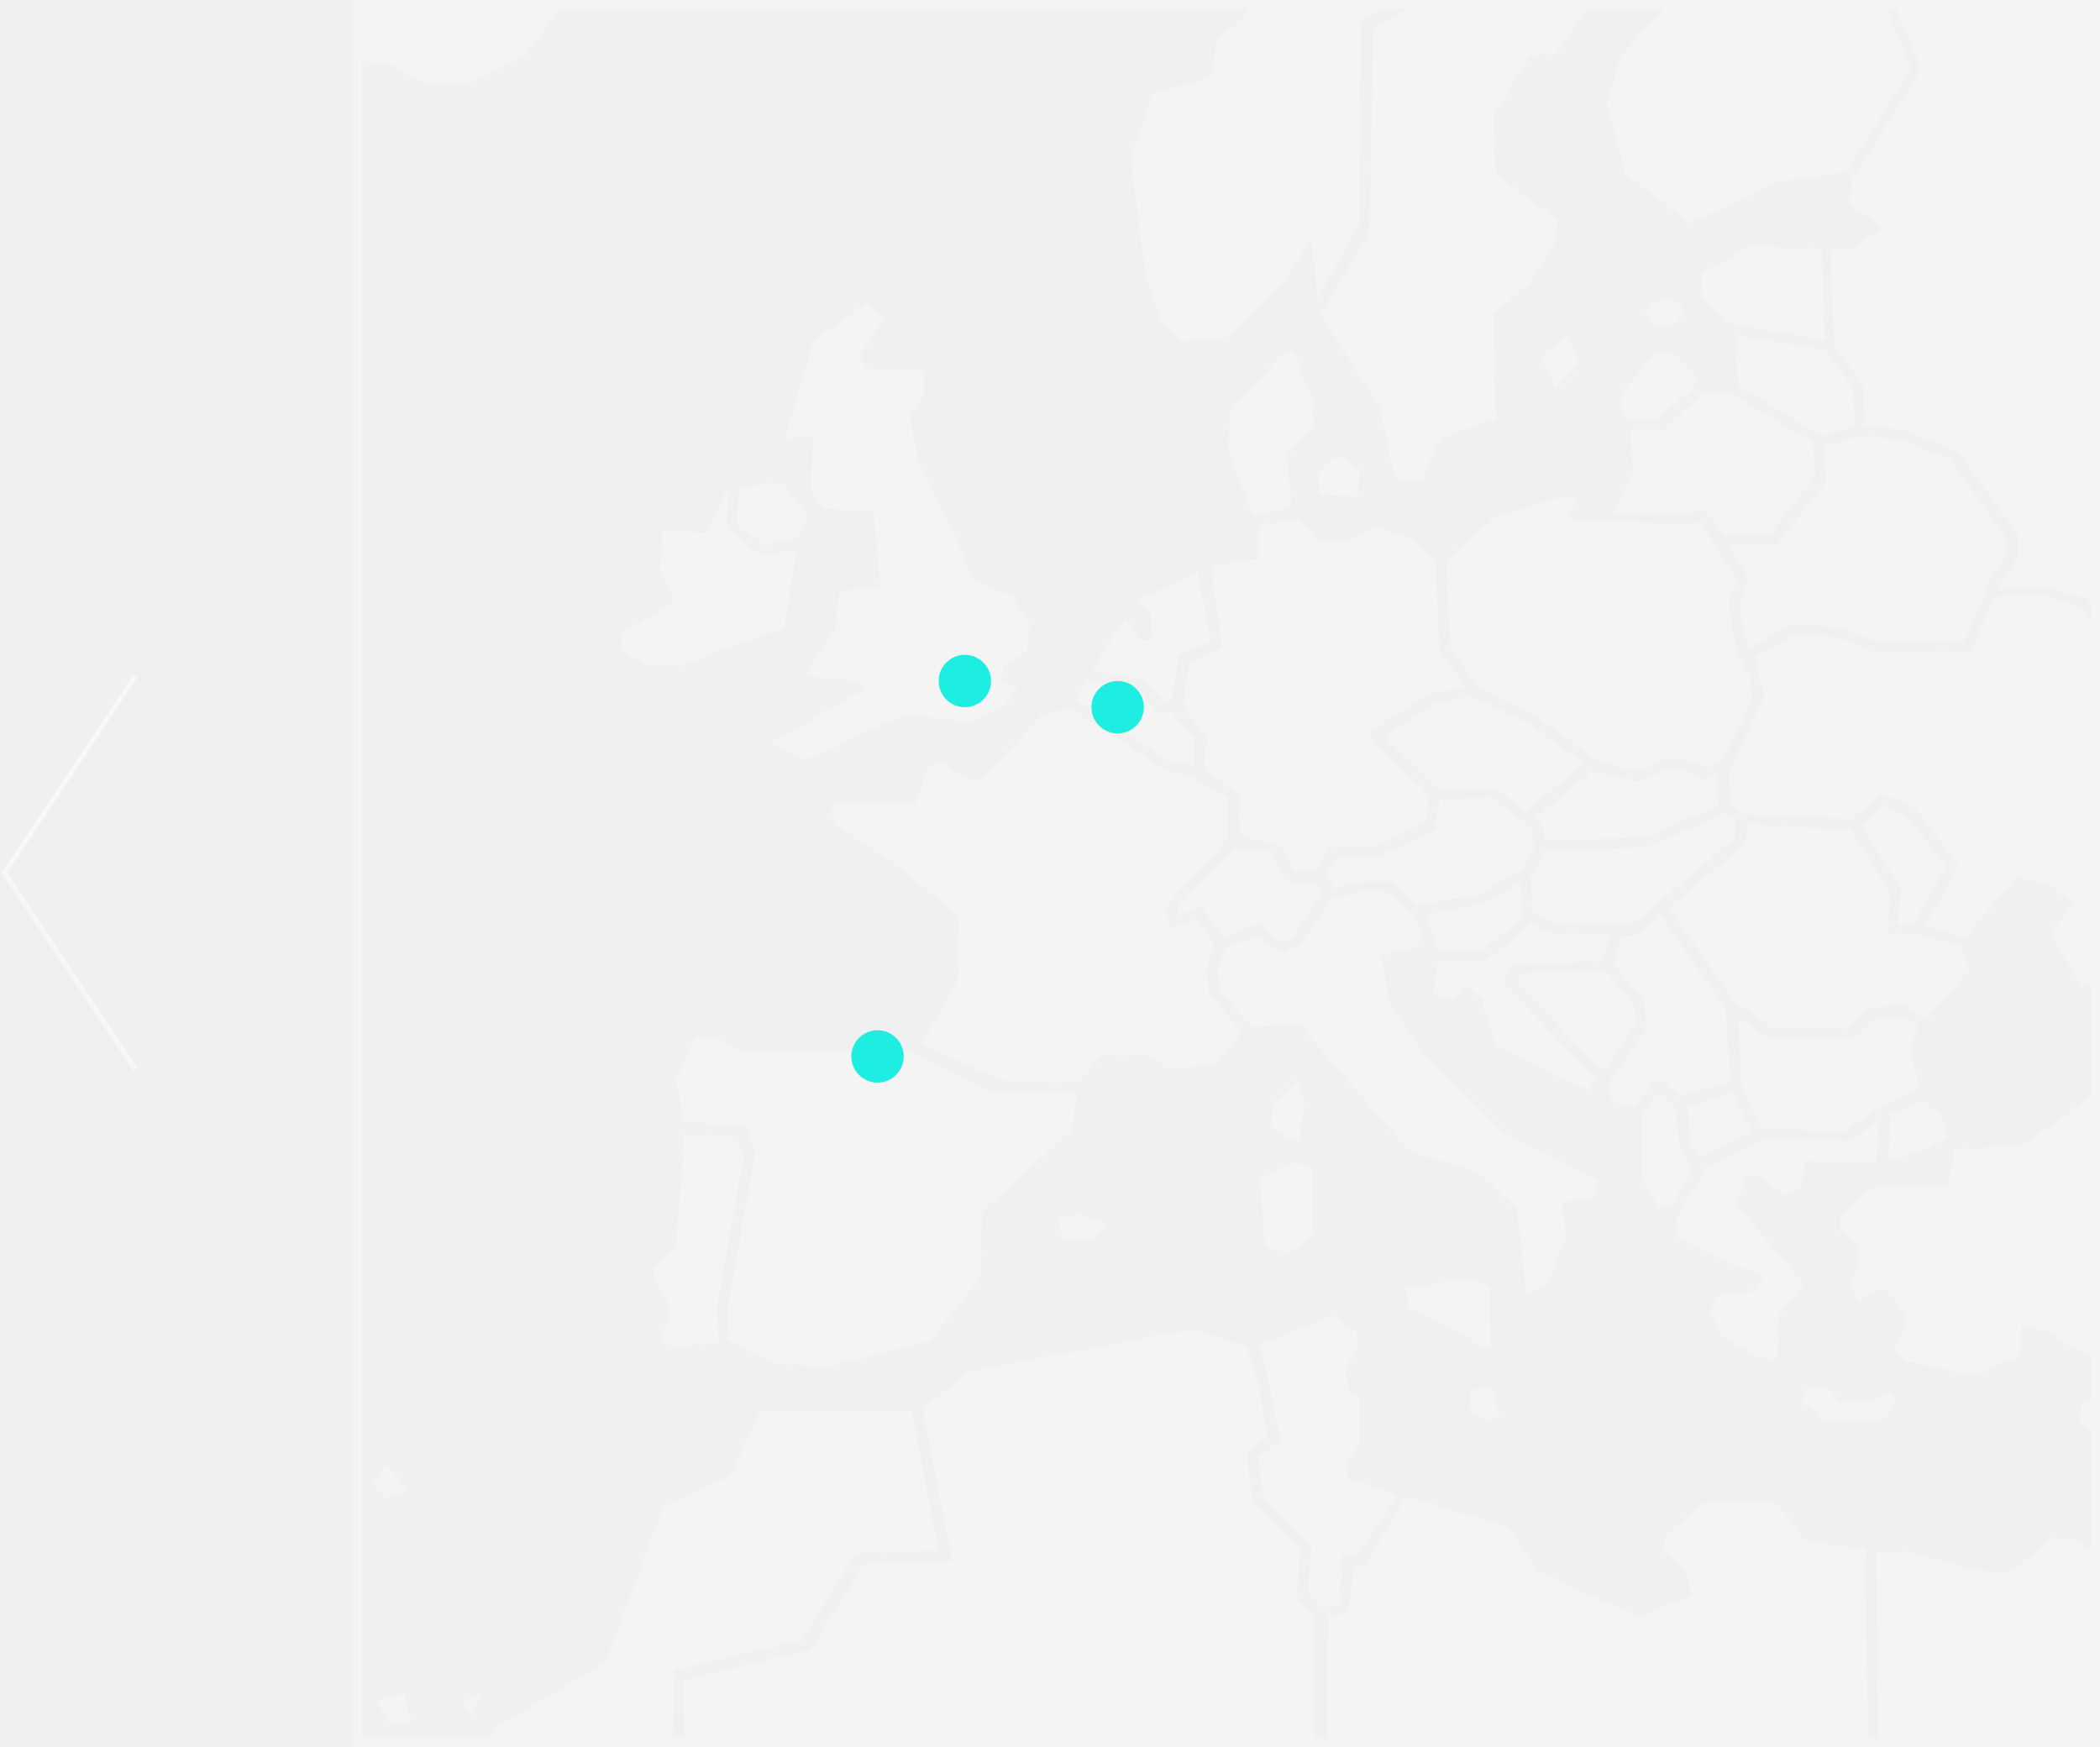
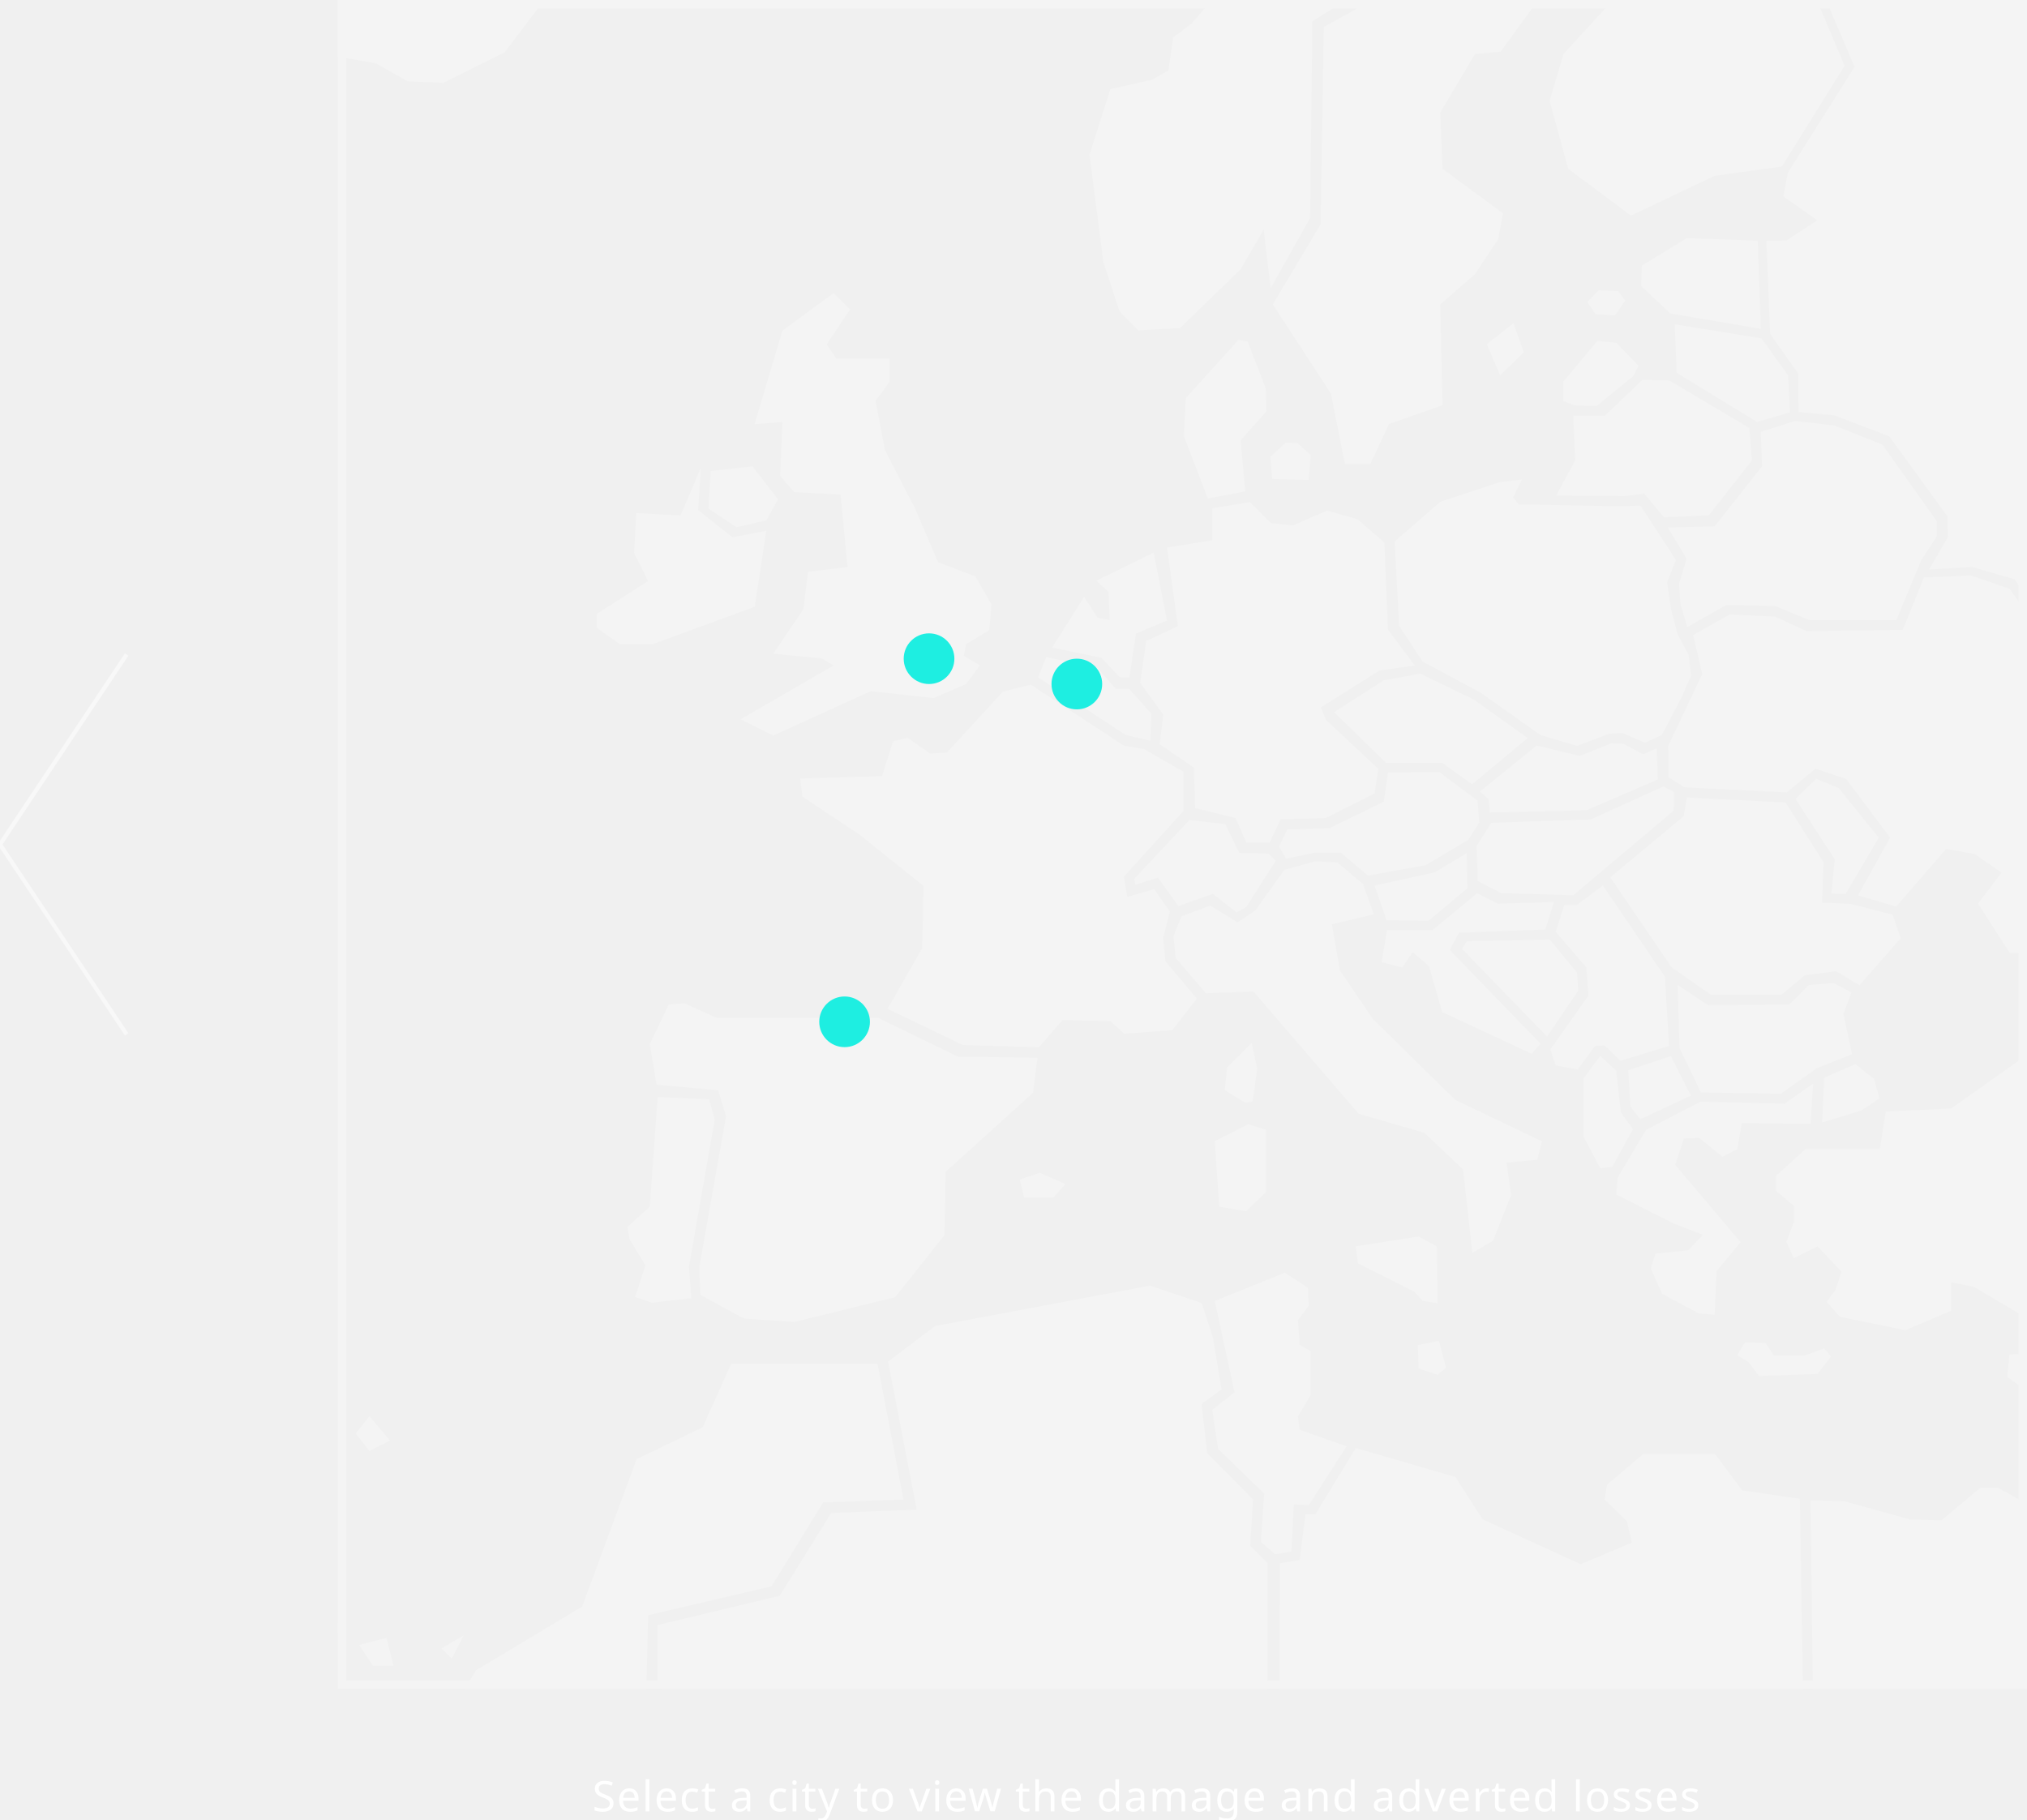
- <svg xmlns="http://www.w3.org/2000/svg" xmlns:xlink="http://www.w3.org/1999/xlink" width="481px" height="400px" viewBox="0 0 481 400" version="1.1">
+ <svg xmlns="http://www.w3.org/2000/svg" xmlns:xlink="http://www.w3.org/1999/xlink" width="480px" height="431px" viewBox="0 0 480 431" version="1.1">
  <defs>
    <rect id="path-1" x="0" y="0" width="400" height="400" />
    <mask id="mask-2" maskContentUnits="userSpaceOnUse" maskUnits="objectBoundingBox" x="0" y="0" width="400" height="400" fill="white">
      <use xlink:href="#path-1" />
    </mask>
  </defs>
  <g id="_Exports" stroke="none" stroke-width="1" fill="none" fill-rule="evenodd">
    <g id="map-selection">
-       <g id="map" transform="translate(81, 0)">
+       <g id="map" transform="translate(80, 0)">
        <g id="map-base" opacity="0.25">
-           <path d="M76.842,400 L75.724,399.145 L75.634,384.888 L104.642,377.925 L116.822,358.326 L137.071,357.516 L130.291,322.49 L141.391,314.057 L192.328,304.482 L204.567,308.594 L207.237,316.758 L209.277,329.093 L204.537,332.515 L205.887,344.16 L216.747,355.115 L216.057,366.07 L220.137,370.182 L220.137,400 L76.842,400 Z M30.02,400 L32.706,395.573 L57.845,380.506 L70.744,345.571 L86.373,338.037 L93.153,322.971 L127.801,322.971 L133.951,355.145 L114.932,355.835 L102.692,375.704 L73.474,382.547 L73.074,400 L30.02,400 Z M346.941,400 L346.221,354.965 L332.571,352.984 L326.122,344.34 L309.142,344.34 L300.563,351.603 L299.963,355.145 L305.243,360.247 L306.413,365.35 L294.323,370.452 L271.104,359.827 L264.655,349.803 L241.046,342.93 L231.476,358.657 L229.136,358.657 L227.756,369.461 L223.077,370.242 L222.968,400 L346.941,400 Z M400,356.153 L393.198,352.384 L388.909,352.384 L379.729,360.067 L372.319,359.857 L356.72,355.535 L348.711,355.325 L349.292,400 L400,400 L400,356.153 Z M3.0281333e-14,386.784 L0.937,384.648 L2.28705943e-14,384.33 L2.84217094e-14,386.784 Z M2.85327317e-14,13.426 L9.007,15.003 L16.537,19.265 L24.996,19.625 L39.515,12.392 L48.892,1.44328993e-15 L2.84217094e-14,0 L2.84217094e-14,13.426 Z M352.408,-1.77635684e-15 L359.15,15.843 L343.371,40.874 L342.291,46.517 L350.3,52.16 L343.071,56.932 L338.271,57.022 L339.171,79.082 L345.801,88.476 L345.891,97.6 L354.38,98.38 L367.37,103.332 L381.109,122.241 L381.259,127.223 L376.789,134.877 L387.049,134.306 L397.038,137.188 L400,141.382 L400,0 L352.408,0 Z M400,250.854 L398.568,250.818 L382.039,262.524 L366.56,263.244 L365.15,272.098 L347.571,272.098 L340.551,278.491 L340.551,282.032 L344.781,285.574 L344.781,289.476 L343.011,294.098 L344.781,297.999 L350.42,295.178 L356.06,301.211 L354.65,305.473 L352.55,308.324 L355.7,311.866 L371.179,315.047 L382.069,310.425 L382.069,303.702 L387.349,304.752 L400,312.191 L400,250.854 Z M400,328.995 L399.348,328.973 L395.298,326.122 L395.838,320.81 L400,320.538 L400,328.995 Z M224.031,4.05231404e-15 L223.647,1.677 L212.637,1.107 L211.694,-1.37112544e-14 L206.963,0 L202.198,5.549 L197.788,8.88 L196.678,16.654 L192.838,18.875 L182.939,21.096 L177.989,36.643 L181.289,62.154 L185.128,73.799 L189.538,78.241 L199.438,77.701 L213.747,63.835 L219.237,54.411 L220.887,68.277 L230.246,51.649 L230.786,5.038 L238.406,0.236 L238.427,1.15185639e-15 L224.031,0 Z M284.242,-5.77315973e-15 L275.364,12.242 L269.304,12.782 L261.055,26.648 L261.595,39.974 L275.904,50.509 L274.794,56.602 L269.304,64.915 L261.055,72.118 L261.595,95.979 L248.935,100.421 L244.526,109.845 L238.466,109.845 L235.166,93.218 L221.397,72.088 L232.706,53.15 L233.486,6.359 L241.286,2.067 L241.432,-7.77156117e-16 L284.242,0 Z M301.927,-1.55431223e-14 L290.243,12.782 L286.944,23.887 L291.353,39.974 L306.203,51.079 L326.002,41.655 L341.961,39.434 L356.81,15.573 L350.236,-8.8817842e-16 L301.927,0 Z M400,225.697 L395.898,225.697 L388.399,213.992 L393.948,206.669 L387.649,202.287 L380.869,201.056 L369.02,214.712 L359.96,212.071 L367.58,198.385 L357.17,184.489 L349.91,182.058 L343.131,187.67 L318.892,186.47 L315.112,184.069 L315.052,176.595 L323.092,159.638 L320.932,150.393 L329.631,145.501 L340.371,146.042 L347.781,149.463 L370.58,149.163 L375.589,136.767 L386.719,136.287 L395.898,139.439 L400,145.228 L400,225.697 Z M336.231,56.992 L319.432,56.391 L308.782,62.904 L308.632,67.736 L315.532,74.249 L336.981,77.881 L336.231,56.992 Z M207.657,308.114 L224.247,301.421 L229.706,304.963 L229.916,309.284 L227.366,312.616 L227.756,318.529 L230.306,319.909 L230.306,330.534 L227.366,335.456 L227.756,338.608 L238.886,342.539 L229.916,356.496 L226.406,356.286 L225.806,367.511 L221.907,368.111 L218.577,365.169 L219.357,353.764 L208.437,343.14 L207.057,333.895 L212.337,329.754 L207.657,308.114 Z M7.477,335.396 L4.237,339.508 L7.477,343.62 L12.367,341.159 L7.477,335.396 Z M29.796,387.349 L24.546,390.381 L26.976,392.842 L29.796,387.349 Z M11.557,387.92 L5.047,389.57 L8.287,394.493 L13.177,394.493 L11.557,387.92 Z M121.291,73.259 L115.802,81.573 L117.992,84.904 L130.651,84.904 L130.651,90.457 L127.351,94.899 L129.541,106.544 L136.681,120.41 L142.17,133.166 L150.96,136.497 L154.8,143.16 L154.26,149.253 L148.77,152.584 L148.23,155.346 L152.07,157.567 L148.77,162.009 L141.061,165.34 L126.211,163.689 L103.082,174.224 L95.373,170.352 L117.392,157.597 L114.632,155.946 L103.082,154.835 L110.222,144.301 L111.332,135.417 L120.692,134.306 L119.042,117.109 L108.032,116.568 L104.732,112.697 L105.272,99.941 L98.673,100.481 L105.272,78.301 L117.392,69.417 L121.291,73.259 Z M98.193,110.446 L88.293,111.556 L87.753,120.44 L94.353,124.882 L101.492,123.231 L104.252,118.249 L98.193,110.446 Z M101.462,125.692 L98.733,143.7 L74.524,152.584 L66.814,152.584 L61.324,148.713 L61.324,145.381 L73.444,137.608 L70.144,130.945 L70.684,121.521 L81.153,122.061 L85.953,110.776 L85.323,120.8 L93.453,127.253 L101.462,125.692 Z M337.131,80.132 L316.582,76.801 L317.032,88.296 L336.081,99.941 L343.881,97.66 L343.431,88.896 L337.131,80.132 Z M303.203,68.937 L298.553,68.787 L295.853,71.518 L297.803,74.399 L302.453,74.7 L304.853,71.218 L303.203,68.937 Z M302.753,81.183 L298.253,80.732 L290.153,90.427 L290.153,94.959 L292.853,96.009 L298.103,96.159 L306.803,89.046 L308.003,86.615 L302.753,81.183 Z M315.352,90.127 L308.902,89.976 L300.053,98.44 L292.553,98.44 L293.003,109.035 L288.503,117.349 L304.703,117.499 L309.352,116.898 L314.002,122.511 L324.652,122.061 L334.851,109.065 L334.251,101.352 L315.352,90.127 Z M314.902,124.912 L319.402,132.325 L317.602,138.238 L317.902,142.92 L319.552,148.533 L328.852,143.25 L340.401,143.55 L348.501,146.882 L369.05,146.882 L375.049,132.505 L378.649,127.073 L378.649,123.441 L365.75,105.283 L354.35,100.751 L345.051,99.701 L336.951,102.282 L337.251,110.446 L326.002,124.672 L314.902,124.912 Z M317.302,150.333 L319.852,155.016 L320.452,159.998 L318.352,164.83 L313.552,174.074 L309.502,175.905 L304.253,173.624 L301.103,173.774 L293.453,176.655 L284.754,174.074 L270.654,164.08 L256.855,156.666 L251.305,148.202 L250.255,128.244 L261.055,118.849 L275.154,114.167 L280.404,113.567 L278.304,117.799 L279.654,119.45 L303.383,119.9 L308.482,119.75 L316.882,132.626 L314.782,137.908 L315.682,144.121 L317.302,150.333 Z M128.011,241.094 L89.793,241.094 L82.083,237.612 L78.364,237.883 L73.864,247.247 L75.454,256.881 L90.063,258.232 L91.923,264.384 L85.563,300.25 L85.833,306.673 L96.183,312.286 L108.122,313.096 L132.001,307.214 L143.67,292.507 L143.94,277.53 L164.639,258.802 L165.689,250.518 L146.85,250.248 L128.011,241.094 Z M75.724,259.822 L73.864,285.784 L68.554,290.586 L69.094,293.527 L72.814,299.68 L70.414,307.184 L74.404,308.534 L83.703,307.454 L83.163,299.95 L89.253,265.165 L87.933,260.363 L75.724,259.822 Z M166.229,277.74 L161.46,279.361 L162.51,283.653 L169.409,283.653 L172.319,280.442 L166.229,277.74 Z M215.607,266.245 L207.657,270.267 L208.707,285.784 L215.067,286.864 L219.837,282.302 L219.837,267.596 L215.607,266.245 Z M216.417,246.977 L210.567,252.859 L210.027,258.202 L214.797,261.143 L216.657,260.873 L217.707,253.099 L216.417,246.977 Z M164.129,162.159 L157.5,163.779 L144.24,178.216 L140.251,178.486 L134.941,174.734 L131.491,175.545 L128.851,183.828 L109.472,184.369 L110.012,188.661 L123.271,197.485 L138.661,209.79 L138.391,224.497 L130.171,238.933 L147.96,247.487 L166.019,248.027 L171.599,241.604 L182.999,241.874 L186.178,244.816 L197.578,244.005 L203.428,236.502 L195.988,227.678 L195.448,222.065 L197.038,215.913 L193.318,210.57 L186.958,212.431 L186.148,207.629 L200.218,192.112 L200.218,182.748 L190.918,177.406 L186.148,176.595 L164.129,162.159 Z M193.198,130.855 L179.609,137.548 L182.489,140.159 L182.789,146.852 L179.909,146.282 L176.729,141.329 L169.139,153.365 L180.809,155.796 L185.158,160.388 L187.468,160.448 L188.998,150.063 L196.348,146.972 L193.198,130.855 Z M167.759,155.616 L165.839,160.418 L186.478,174.044 L192.418,175.455 L192.628,169.002 L187.438,163.179 L184.258,163.179 L179.909,158.227 L167.759,155.616 Z M196.348,129.684 L207.057,127.943 L207.057,120.38 L216.027,118.909 L220.947,123.862 L226.136,124.432 L234.236,120.92 L241.466,122.961 L247.825,128.484 L248.695,149.163 L255.055,157.627 L246.685,158.797 L232.796,167.531 L233.966,170.442 L246.385,182.088 L245.516,187.91 L233.966,193.733 L223.257,194.033 L220.647,199.555 L215.157,199.555 L212.547,193.733 L203.008,191.392 L202.708,181.787 L194.608,176.265 L195.478,169.272 L189.988,161.709 L191.428,151.804 L198.928,148.293 L196.348,129.684 Z M213.237,80.522 L200.788,94.298 L200.338,103.272 L206.007,118.069 L214.887,116.388 L213.777,104.293 L219.897,97.45 L219.777,92.077 L215.457,80.882 L213.237,80.522 Z M227.246,104.953 L224.457,104.833 L220.797,108.195 L221.247,113.447 L229.916,113.687 L230.366,107.744 L227.246,104.953 Z M278.394,76.53 L272.064,81.543 L275.244,88.896 L280.854,83.434 L278.394,76.53 Z M201.658,194.213 L188.578,208.139 L188.848,209.55 L194.218,207.869 L199.048,214.592 L207.207,211.711 L212.847,216.093 L215.157,214.772 L222.117,203.847 L220.347,202.167 L213.477,201.987 L210.147,195.173 L201.658,194.213 Z M248.215,180.677 L257.125,180.677 L261.505,180.677 L268.614,185.749 L281.784,174.794 L269.004,165.67 L256.345,159.548 L247.675,161.108 L235.916,168.672 L248.215,180.677 Z M270.444,187.46 L272.514,189.291 L272.784,192.412 L295.673,191.902 L312.592,184.609 L312.322,177.195 L309.082,178.636 L304.433,176.145 L301.583,176.025 L294.083,179.026 L283.884,176.565 L270.444,187.46 Z M224.817,196.434 L222.867,200.486 L224.547,203.367 L231.536,201.926 L237.476,201.926 L243.926,207.389 L257.635,204.898 L267.714,198.895 L270.294,194.843 L269.904,189.621 L260.845,182.838 L248.695,182.958 L247.675,189.861 L234.896,196.104 L224.817,196.434 Z M273.144,194.873 L269.664,200.336 L269.934,208.68 L275.484,211.531 L292.553,212.041 L316.342,191.992 L316.462,187.55 L313.882,186.259 L296.693,194.063 L273.144,194.873 Z M267.324,202.047 L259.705,206.609 L245.486,209.73 L248.335,217.954 L258.295,218.074 L267.474,210.39 L267.324,202.047 Z M269.784,211.561 L259.195,220.295 L248.455,220.295 L247.165,227.858 L252.085,229.149 L254.545,225.487 L258.415,228.879 L261.505,239.683 L282.714,249.588 L284.814,247.187 L263.305,224.977 L265.495,220.925 L285.924,220.145 L287.993,213.632 L274.674,214.022 L269.784,211.561 Z M267.324,222.906 L266.215,224.737 L286.344,245.506 L293.723,234.641 L293.453,230.349 L287.004,222.516 L267.324,222.906 Z M199.738,217.023 L197.878,221.735 L198.388,226.868 L205.557,235.241 L216.837,234.851 L241.736,263.784 L257.275,268.286 L266.455,276.96 L268.644,296.739 L273.564,293.858 L277.824,283.083 L276.774,275.339 L284.064,274.679 L285.114,270.297 L264.565,260.453 L245.066,241.274 L237.296,229.809 L235.406,218.914 L245.336,216.543 L242.786,209.37 L236.696,204.238 L231.446,203.997 L224.127,206.008 L217.227,215.673 L213.057,218.434 L206.607,214.472 L199.738,217.023 Z M260.245,295.178 L255.895,292.837 L241.046,295.178 L241.556,299.2 L254.905,305.923 L256.915,308.114 L260.425,308.624 L260.245,295.178 Z M260.755,317.538 L255.745,318.559 L255.925,324.111 L260.425,325.612 L262.435,323.931 L260.755,317.538 Z M345.171,189.201 L354.47,203.517 L353.69,211.621 L357.02,211.771 L364.91,198.415 L355.43,186.65 L350.06,184.429 L345.171,189.201 Z M319.462,188.871 L318.682,193.313 L301.313,207.779 L315.832,229.089 L325.132,235.602 L341.871,235.602 L347.391,230.979 L354.8,230.019 L360.32,233.351 L370.1,222.216 L368.21,216.633 L358.28,214.082 L351.5,213.752 L351.83,204.208 L342.831,190.041 L319.462,188.871 Z M299.573,209.7 L293.423,214.322 L290.423,214.322 L288.383,220.685 L295.643,229.119 L296.123,235.812 L287.124,248.537 L288.383,252.349 L293.603,253.309 L297.713,247.727 L299.933,247.577 L303.713,251.239 L315.232,247.727 L314.272,231.34 L299.573,209.7 Z M317.242,233.26 L317.722,248.207 L322.762,258.712 L341.691,259.042 L350.21,253.009 L358.58,249.678 L356.54,240.134 L358.43,235.031 L354.17,232.81 L348.321,233.291 L343.731,237.913 L324.472,238.063 L317.242,233.26 Z M294.983,255.38 L294.983,269.217 L298.943,276.69 L301.793,276.36 L306.683,267.446 L303.833,263.454 L302.723,253.58 L298.943,250.068 L294.983,255.38 Z M315.682,250.128 L305.573,253.46 L306.053,262.043 L308.422,265.075 L320.422,259.492 L315.682,250.128 Z M303.053,278.911 L302.723,282.903 L316.612,289.896 L323.242,292.447 L319.762,296.109 L312.022,296.889 L310.912,300.401 L313.582,306.433 L322.252,311.055 L326.032,311.385 L326.512,301.031 L332.181,294.188 L316.702,275.88 L318.742,269.667 L322.372,269.517 L327.892,273.959 L331.371,272.218 L332.481,266.005 L348.741,266.155 L349.371,256.611 L342.591,261.383 L322.702,260.903 L309.772,267.596 L303.053,278.911 Z M351.98,255.2 L351.5,265.855 L360.8,263.004 L365.06,260.153 L363.8,255.53 L359.39,252.019 L351.98,255.2 Z M333.201,317.898 L338.091,318.048 L340.131,321.08 L347.241,321.08 L351.98,319.339 L353.57,321.26 L350.42,325.402 L336.531,325.882 L334.011,322.55 L331.341,320.96 L333.201,317.898 Z" id="map" fill="#FFFFFF" />
+           <path d="M76.842,400 L75.724,399.145 L75.634,384.888 L104.642,377.925 L116.822,358.326 L137.071,357.516 L130.291,322.49 L141.391,314.057 L192.328,304.482 L204.567,308.594 L207.237,316.758 L209.277,329.093 L204.537,332.515 L205.887,344.16 L216.747,355.115 L216.057,366.07 L220.137,370.182 L220.137,400 L76.842,400 Z M30.02,400 L32.706,395.573 L57.845,380.506 L70.744,345.571 L86.373,338.037 L93.153,322.971 L127.801,322.971 L133.951,355.145 L114.932,355.835 L102.692,375.704 L73.474,382.547 L73.074,400 L30.02,400 Z M346.941,400 L346.221,354.965 L332.571,352.984 L326.122,344.34 L309.142,344.34 L300.563,351.603 L299.963,355.145 L305.243,360.247 L306.413,365.35 L294.323,370.452 L271.104,359.827 L264.655,349.803 L241.046,342.93 L231.476,358.657 L229.136,358.657 L227.756,369.461 L223.077,370.242 L222.968,400 L346.941,400 Z M400,356.153 L393.198,352.384 L388.909,352.384 L379.729,360.067 L372.319,359.857 L356.72,355.535 L348.711,355.325 L349.292,400 L400,400 L400,356.153 Z M3.0281333e-14,386.784 L0.937,384.648 L2.28705943e-14,384.33 L2.84217094e-14,386.784 Z M2.85327317e-14,13.426 L9.007,15.003 L16.537,19.265 L24.996,19.625 L39.515,12.392 L48.892,2.60902411e-14 L2.84217094e-14,2.84217094e-14 L2.84217094e-14,13.426 Z M352.408,1.55431223e-14 L359.15,15.843 L343.371,40.874 L342.291,46.517 L350.3,52.16 L343.071,56.932 L338.271,57.022 L339.171,79.082 L345.801,88.476 L345.891,97.6 L354.38,98.38 L367.37,103.332 L381.109,122.241 L381.259,127.223 L376.789,134.877 L387.049,134.306 L397.038,137.188 L400,141.382 L400,2.84217094e-14 L352.408,2.84217094e-14 Z M400,250.854 L398.568,250.818 L382.039,262.524 L366.56,263.244 L365.15,272.098 L347.571,272.098 L340.551,278.491 L340.551,282.032 L344.781,285.574 L344.781,289.476 L343.011,294.098 L344.781,297.999 L350.42,295.178 L356.06,301.211 L354.65,305.473 L352.55,308.324 L355.7,311.866 L371.179,315.047 L382.069,310.425 L382.069,303.702 L387.349,304.752 L400,312.191 L400,250.854 Z M400,328.995 L399.348,328.973 L395.298,326.122 L395.838,320.81 L400,320.538 L400,328.995 Z M224.031,3.19744231e-14 L223.647,1.677 L212.637,1.107 L211.694,3.65818487e-14 L206.963,2.84217094e-14 L202.198,5.549 L197.788,8.88 L196.678,16.654 L192.838,18.875 L182.939,21.096 L177.989,36.643 L181.289,62.154 L185.128,73.799 L189.538,78.241 L199.438,77.701 L213.747,63.835 L219.237,54.411 L220.887,68.277 L230.246,51.649 L230.786,5.038 L238.406,0.236 L238.427,2.94625435e-14 L224.031,2.84217094e-14 Z M284.242,2.00950367e-14 L275.364,12.242 L269.304,12.782 L261.055,26.648 L261.595,39.974 L275.904,50.509 L274.794,56.602 L269.304,64.915 L261.055,72.118 L261.595,95.979 L248.935,100.421 L244.526,109.845 L238.466,109.845 L235.166,93.218 L221.397,72.088 L232.706,53.15 L233.486,6.359 L241.286,2.067 L241.432,2.95319325e-14 L284.242,2.84217094e-14 Z M301.927,4.6629367e-15 L290.243,12.782 L286.944,23.887 L291.353,39.974 L306.203,51.079 L326.002,41.655 L341.961,39.434 L356.81,15.573 L350.236,2.7533531e-14 L301.927,2.84217094e-14 Z M400,225.697 L395.898,225.697 L388.399,213.992 L393.948,206.669 L387.649,202.287 L380.869,201.056 L369.02,214.712 L359.96,212.071 L367.58,198.385 L357.17,184.489 L349.91,182.058 L343.131,187.67 L318.892,186.47 L315.112,184.069 L315.052,176.595 L323.092,159.638 L320.932,150.393 L329.631,145.501 L340.371,146.042 L347.781,149.463 L370.58,149.163 L375.589,136.767 L386.719,136.287 L395.898,139.439 L400,145.228 L400,225.697 Z M336.231,56.992 L319.432,56.391 L308.782,62.904 L308.632,67.736 L315.532,74.249 L336.981,77.881 L336.231,56.992 Z M207.657,308.114 L224.247,301.421 L229.706,304.963 L229.916,309.284 L227.366,312.616 L227.756,318.529 L230.306,319.909 L230.306,330.534 L227.366,335.456 L227.756,338.608 L238.886,342.539 L229.916,356.496 L226.406,356.286 L225.806,367.511 L221.907,368.111 L218.577,365.169 L219.357,353.764 L208.437,343.14 L207.057,333.895 L212.337,329.754 L207.657,308.114 Z M7.477,335.396 L4.237,339.508 L7.477,343.62 L12.367,341.159 L7.477,335.396 Z M29.796,387.349 L24.546,390.381 L26.976,392.842 L29.796,387.349 Z M11.557,387.92 L5.047,389.57 L8.287,394.493 L13.177,394.493 L11.557,387.92 Z M121.291,73.259 L115.802,81.573 L117.992,84.904 L130.651,84.904 L130.651,90.457 L127.351,94.899 L129.541,106.544 L136.681,120.41 L142.17,133.166 L150.96,136.497 L154.8,143.16 L154.26,149.253 L148.77,152.584 L148.23,155.346 L152.07,157.567 L148.77,162.009 L141.061,165.34 L126.211,163.689 L103.082,174.224 L95.373,170.352 L117.392,157.597 L114.632,155.946 L103.082,154.835 L110.222,144.301 L111.332,135.417 L120.692,134.306 L119.042,117.109 L108.032,116.568 L104.732,112.697 L105.272,99.941 L98.673,100.481 L105.272,78.301 L117.392,69.417 L121.291,73.259 Z M98.193,110.446 L88.293,111.556 L87.753,120.44 L94.353,124.882 L101.492,123.231 L104.252,118.249 L98.193,110.446 Z M101.462,125.692 L98.733,143.7 L74.524,152.584 L66.814,152.584 L61.324,148.713 L61.324,145.381 L73.444,137.608 L70.144,130.945 L70.684,121.521 L81.153,122.061 L85.953,110.776 L85.323,120.8 L93.453,127.253 L101.462,125.692 Z M337.131,80.132 L316.582,76.801 L317.032,88.296 L336.081,99.941 L343.881,97.66 L343.431,88.896 L337.131,80.132 Z M303.203,68.937 L298.553,68.787 L295.853,71.518 L297.803,74.399 L302.453,74.7 L304.853,71.218 L303.203,68.937 Z M302.753,81.183 L298.253,80.732 L290.153,90.427 L290.153,94.959 L292.853,96.009 L298.103,96.159 L306.803,89.046 L308.003,86.615 L302.753,81.183 Z M315.352,90.127 L308.902,89.976 L300.053,98.44 L292.553,98.44 L293.003,109.035 L288.503,117.349 L304.703,117.499 L309.352,116.898 L314.002,122.511 L324.652,122.061 L334.851,109.065 L334.251,101.352 L315.352,90.127 Z M314.902,124.912 L319.402,132.325 L317.602,138.238 L317.902,142.92 L319.552,148.533 L328.852,143.25 L340.401,143.55 L348.501,146.882 L369.05,146.882 L375.049,132.505 L378.649,127.073 L378.649,123.441 L365.75,105.283 L354.35,100.751 L345.051,99.701 L336.951,102.282 L337.251,110.446 L326.002,124.672 L314.902,124.912 Z M317.302,150.333 L319.852,155.016 L320.452,159.998 L318.352,164.83 L313.552,174.074 L309.502,175.905 L304.253,173.624 L301.103,173.774 L293.453,176.655 L284.754,174.074 L270.654,164.08 L256.855,156.666 L251.305,148.202 L250.255,128.244 L261.055,118.849 L275.154,114.167 L280.404,113.567 L278.304,117.799 L279.654,119.45 L303.383,119.9 L308.482,119.75 L316.882,132.626 L314.782,137.908 L315.682,144.121 L317.302,150.333 Z M128.011,241.094 L89.793,241.094 L82.083,237.612 L78.364,237.883 L73.864,247.247 L75.454,256.881 L90.063,258.232 L91.923,264.384 L85.563,300.25 L85.833,306.673 L96.183,312.286 L108.122,313.096 L132.001,307.214 L143.67,292.507 L143.94,277.53 L164.639,258.802 L165.689,250.518 L146.85,250.248 L128.011,241.094 Z M75.724,259.822 L73.864,285.784 L68.554,290.586 L69.094,293.527 L72.814,299.68 L70.414,307.184 L74.404,308.534 L83.703,307.454 L83.163,299.95 L89.253,265.165 L87.933,260.363 L75.724,259.822 Z M166.229,277.74 L161.46,279.361 L162.51,283.653 L169.409,283.653 L172.319,280.442 L166.229,277.74 Z M215.607,266.245 L207.657,270.267 L208.707,285.784 L215.067,286.864 L219.837,282.302 L219.837,267.596 L215.607,266.245 Z M216.417,246.977 L210.567,252.859 L210.027,258.202 L214.797,261.143 L216.657,260.873 L217.707,253.099 L216.417,246.977 Z M164.129,162.159 L157.5,163.779 L144.24,178.216 L140.251,178.486 L134.941,174.734 L131.491,175.545 L128.851,183.828 L109.472,184.369 L110.012,188.661 L123.271,197.485 L138.661,209.79 L138.391,224.497 L130.171,238.933 L147.96,247.487 L166.019,248.027 L171.599,241.604 L182.999,241.874 L186.178,244.816 L197.578,244.005 L203.428,236.502 L195.988,227.678 L195.448,222.065 L197.038,215.913 L193.318,210.57 L186.958,212.431 L186.148,207.629 L200.218,192.112 L200.218,182.748 L190.918,177.406 L186.148,176.595 L164.129,162.159 Z M193.198,130.855 L179.609,137.548 L182.489,140.159 L182.789,146.852 L179.909,146.282 L176.729,141.329 L169.139,153.365 L180.809,155.796 L185.158,160.388 L187.468,160.448 L188.998,150.063 L196.348,146.972 L193.198,130.855 Z M167.759,155.616 L165.839,160.418 L186.478,174.044 L192.418,175.455 L192.628,169.002 L187.438,163.179 L184.258,163.179 L179.909,158.227 L167.759,155.616 Z M196.348,129.684 L207.057,127.943 L207.057,120.38 L216.027,118.909 L220.947,123.862 L226.136,124.432 L234.236,120.92 L241.466,122.961 L247.825,128.484 L248.695,149.163 L255.055,157.627 L246.685,158.797 L232.796,167.531 L233.966,170.442 L246.385,182.088 L245.516,187.91 L233.966,193.733 L223.257,194.033 L220.647,199.555 L215.157,199.555 L212.547,193.733 L203.008,191.392 L202.708,181.787 L194.608,176.265 L195.478,169.272 L189.988,161.709 L191.428,151.804 L198.928,148.293 L196.348,129.684 Z M213.237,80.522 L200.788,94.298 L200.338,103.272 L206.007,118.069 L214.887,116.388 L213.777,104.293 L219.897,97.45 L219.777,92.077 L215.457,80.882 L213.237,80.522 Z M227.246,104.953 L224.457,104.833 L220.797,108.195 L221.247,113.447 L229.916,113.687 L230.366,107.744 L227.246,104.953 Z M278.394,76.53 L272.064,81.543 L275.244,88.896 L280.854,83.434 L278.394,76.53 Z M201.658,194.213 L188.578,208.139 L188.848,209.55 L194.218,207.869 L199.048,214.592 L207.207,211.711 L212.847,216.093 L215.157,214.772 L222.117,203.847 L220.347,202.167 L213.477,201.987 L210.147,195.173 L201.658,194.213 Z M248.215,180.677 L257.125,180.677 L261.505,180.677 L268.614,185.749 L281.784,174.794 L269.004,165.67 L256.345,159.548 L247.675,161.108 L235.916,168.672 L248.215,180.677 Z M270.444,187.46 L272.514,189.291 L272.784,192.412 L295.673,191.902 L312.592,184.609 L312.322,177.195 L309.082,178.636 L304.433,176.145 L301.583,176.025 L294.083,179.026 L283.884,176.565 L270.444,187.46 Z M224.817,196.434 L222.867,200.486 L224.547,203.367 L231.536,201.926 L237.476,201.926 L243.926,207.389 L257.635,204.898 L267.714,198.895 L270.294,194.843 L269.904,189.621 L260.845,182.838 L248.695,182.958 L247.675,189.861 L234.896,196.104 L224.817,196.434 Z M273.144,194.873 L269.664,200.336 L269.934,208.68 L275.484,211.531 L292.553,212.041 L316.342,191.992 L316.462,187.55 L313.882,186.259 L296.693,194.063 L273.144,194.873 Z M267.324,202.047 L259.705,206.609 L245.486,209.73 L248.335,217.954 L258.295,218.074 L267.474,210.39 L267.324,202.047 Z M269.784,211.561 L259.195,220.295 L248.455,220.295 L247.165,227.858 L252.085,229.149 L254.545,225.487 L258.415,228.879 L261.505,239.683 L282.714,249.588 L284.814,247.187 L263.305,224.977 L265.495,220.925 L285.924,220.145 L287.993,213.632 L274.674,214.022 L269.784,211.561 Z M267.324,222.906 L266.215,224.737 L286.344,245.506 L293.723,234.641 L293.453,230.349 L287.004,222.516 L267.324,222.906 Z M199.738,217.023 L197.878,221.735 L198.388,226.868 L205.557,235.241 L216.837,234.851 L241.736,263.784 L257.275,268.286 L266.455,276.96 L268.644,296.739 L273.564,293.858 L277.824,283.083 L276.774,275.339 L284.064,274.679 L285.114,270.297 L264.565,260.453 L245.066,241.274 L237.296,229.809 L235.406,218.914 L245.336,216.543 L242.786,209.37 L236.696,204.238 L231.446,203.997 L224.127,206.008 L217.227,215.673 L213.057,218.434 L206.607,214.472 L199.738,217.023 Z M260.245,295.178 L255.895,292.837 L241.046,295.178 L241.556,299.2 L254.905,305.923 L256.915,308.114 L260.425,308.624 L260.245,295.178 Z M260.755,317.538 L255.745,318.559 L255.925,324.111 L260.425,325.612 L262.435,323.931 L260.755,317.538 Z M345.171,189.201 L354.47,203.517 L353.69,211.621 L357.02,211.771 L364.91,198.415 L355.43,186.65 L350.06,184.429 L345.171,189.201 Z M319.462,188.871 L318.682,193.313 L301.313,207.779 L315.832,229.089 L325.132,235.602 L341.871,235.602 L347.391,230.979 L354.8,230.019 L360.32,233.351 L370.1,222.216 L368.21,216.633 L358.28,214.082 L351.5,213.752 L351.83,204.208 L342.831,190.041 L319.462,188.871 Z M299.573,209.7 L293.423,214.322 L290.423,214.322 L288.383,220.685 L295.643,229.119 L296.123,235.812 L287.124,248.537 L288.383,252.349 L293.603,253.309 L297.713,247.727 L299.933,247.577 L303.713,251.239 L315.232,247.727 L314.272,231.34 L299.573,209.7 Z M317.242,233.26 L317.722,248.207 L322.762,258.712 L341.691,259.042 L350.21,253.009 L358.58,249.678 L356.54,240.134 L358.43,235.031 L354.17,232.81 L348.321,233.291 L343.731,237.913 L324.472,238.063 L317.242,233.26 Z M294.983,255.38 L294.983,269.217 L298.943,276.69 L301.793,276.36 L306.683,267.446 L303.833,263.454 L302.723,253.58 L298.943,250.068 L294.983,255.38 Z M315.682,250.128 L305.573,253.46 L306.053,262.043 L308.422,265.075 L320.422,259.492 L315.682,250.128 Z M303.053,278.911 L302.723,282.903 L316.612,289.896 L323.242,292.447 L319.762,296.109 L312.022,296.889 L310.912,300.401 L313.582,306.433 L322.252,311.055 L326.032,311.385 L326.512,301.031 L332.181,294.188 L316.702,275.88 L318.742,269.667 L322.372,269.517 L327.892,273.959 L331.371,272.218 L332.481,266.005 L348.741,266.155 L349.371,256.611 L342.591,261.383 L322.702,260.903 L309.772,267.596 L303.053,278.911 Z M351.98,255.2 L351.5,265.855 L360.8,263.004 L365.06,260.153 L363.8,255.53 L359.39,252.019 L351.98,255.2 Z M333.201,317.898 L338.091,318.048 L340.131,321.08 L347.241,321.08 L351.98,319.339 L353.57,321.26 L350.42,325.402 L336.531,325.882 L334.011,322.55 L331.341,320.96 L333.201,317.898 Z" id="map" fill="#FFFFFF" />
          <use id="border" stroke="#FFFFFF" mask="url(#mask-2)" stroke-width="4" xlink:href="#path-1" />
        </g>
        <circle id="london-dot" fill="#1EEEE1" cx="140" cy="156" r="6" />
        <circle id="antwerp-dot" fill="#1EEEE1" cx="175" cy="162" r="6" />
        <circle id="bilbao-dot" fill="#1EEEE1" cx="120" cy="242" r="6" />
      </g>
-       <polyline id="Arrow" stroke-opacity="0.5" stroke="#FFFFFF" points="31 155 1 200 31 245" />
+       <polyline id="Arrow" stroke-opacity="0.5" stroke="#FFFFFF" points="30 155 0 200 30 245" />
+       <text id="Select-a-city-to-vie" font-family="WorkSans-Medium, Work Sans" font-size="10" font-weight="400" letter-spacing="0.32" fill="#FFFFFF">
+         <tspan x="140.27" y="429">Select a city to view the damage and adverted losses</tspan>
+       </text>
    </g>
  </g>
</svg>
